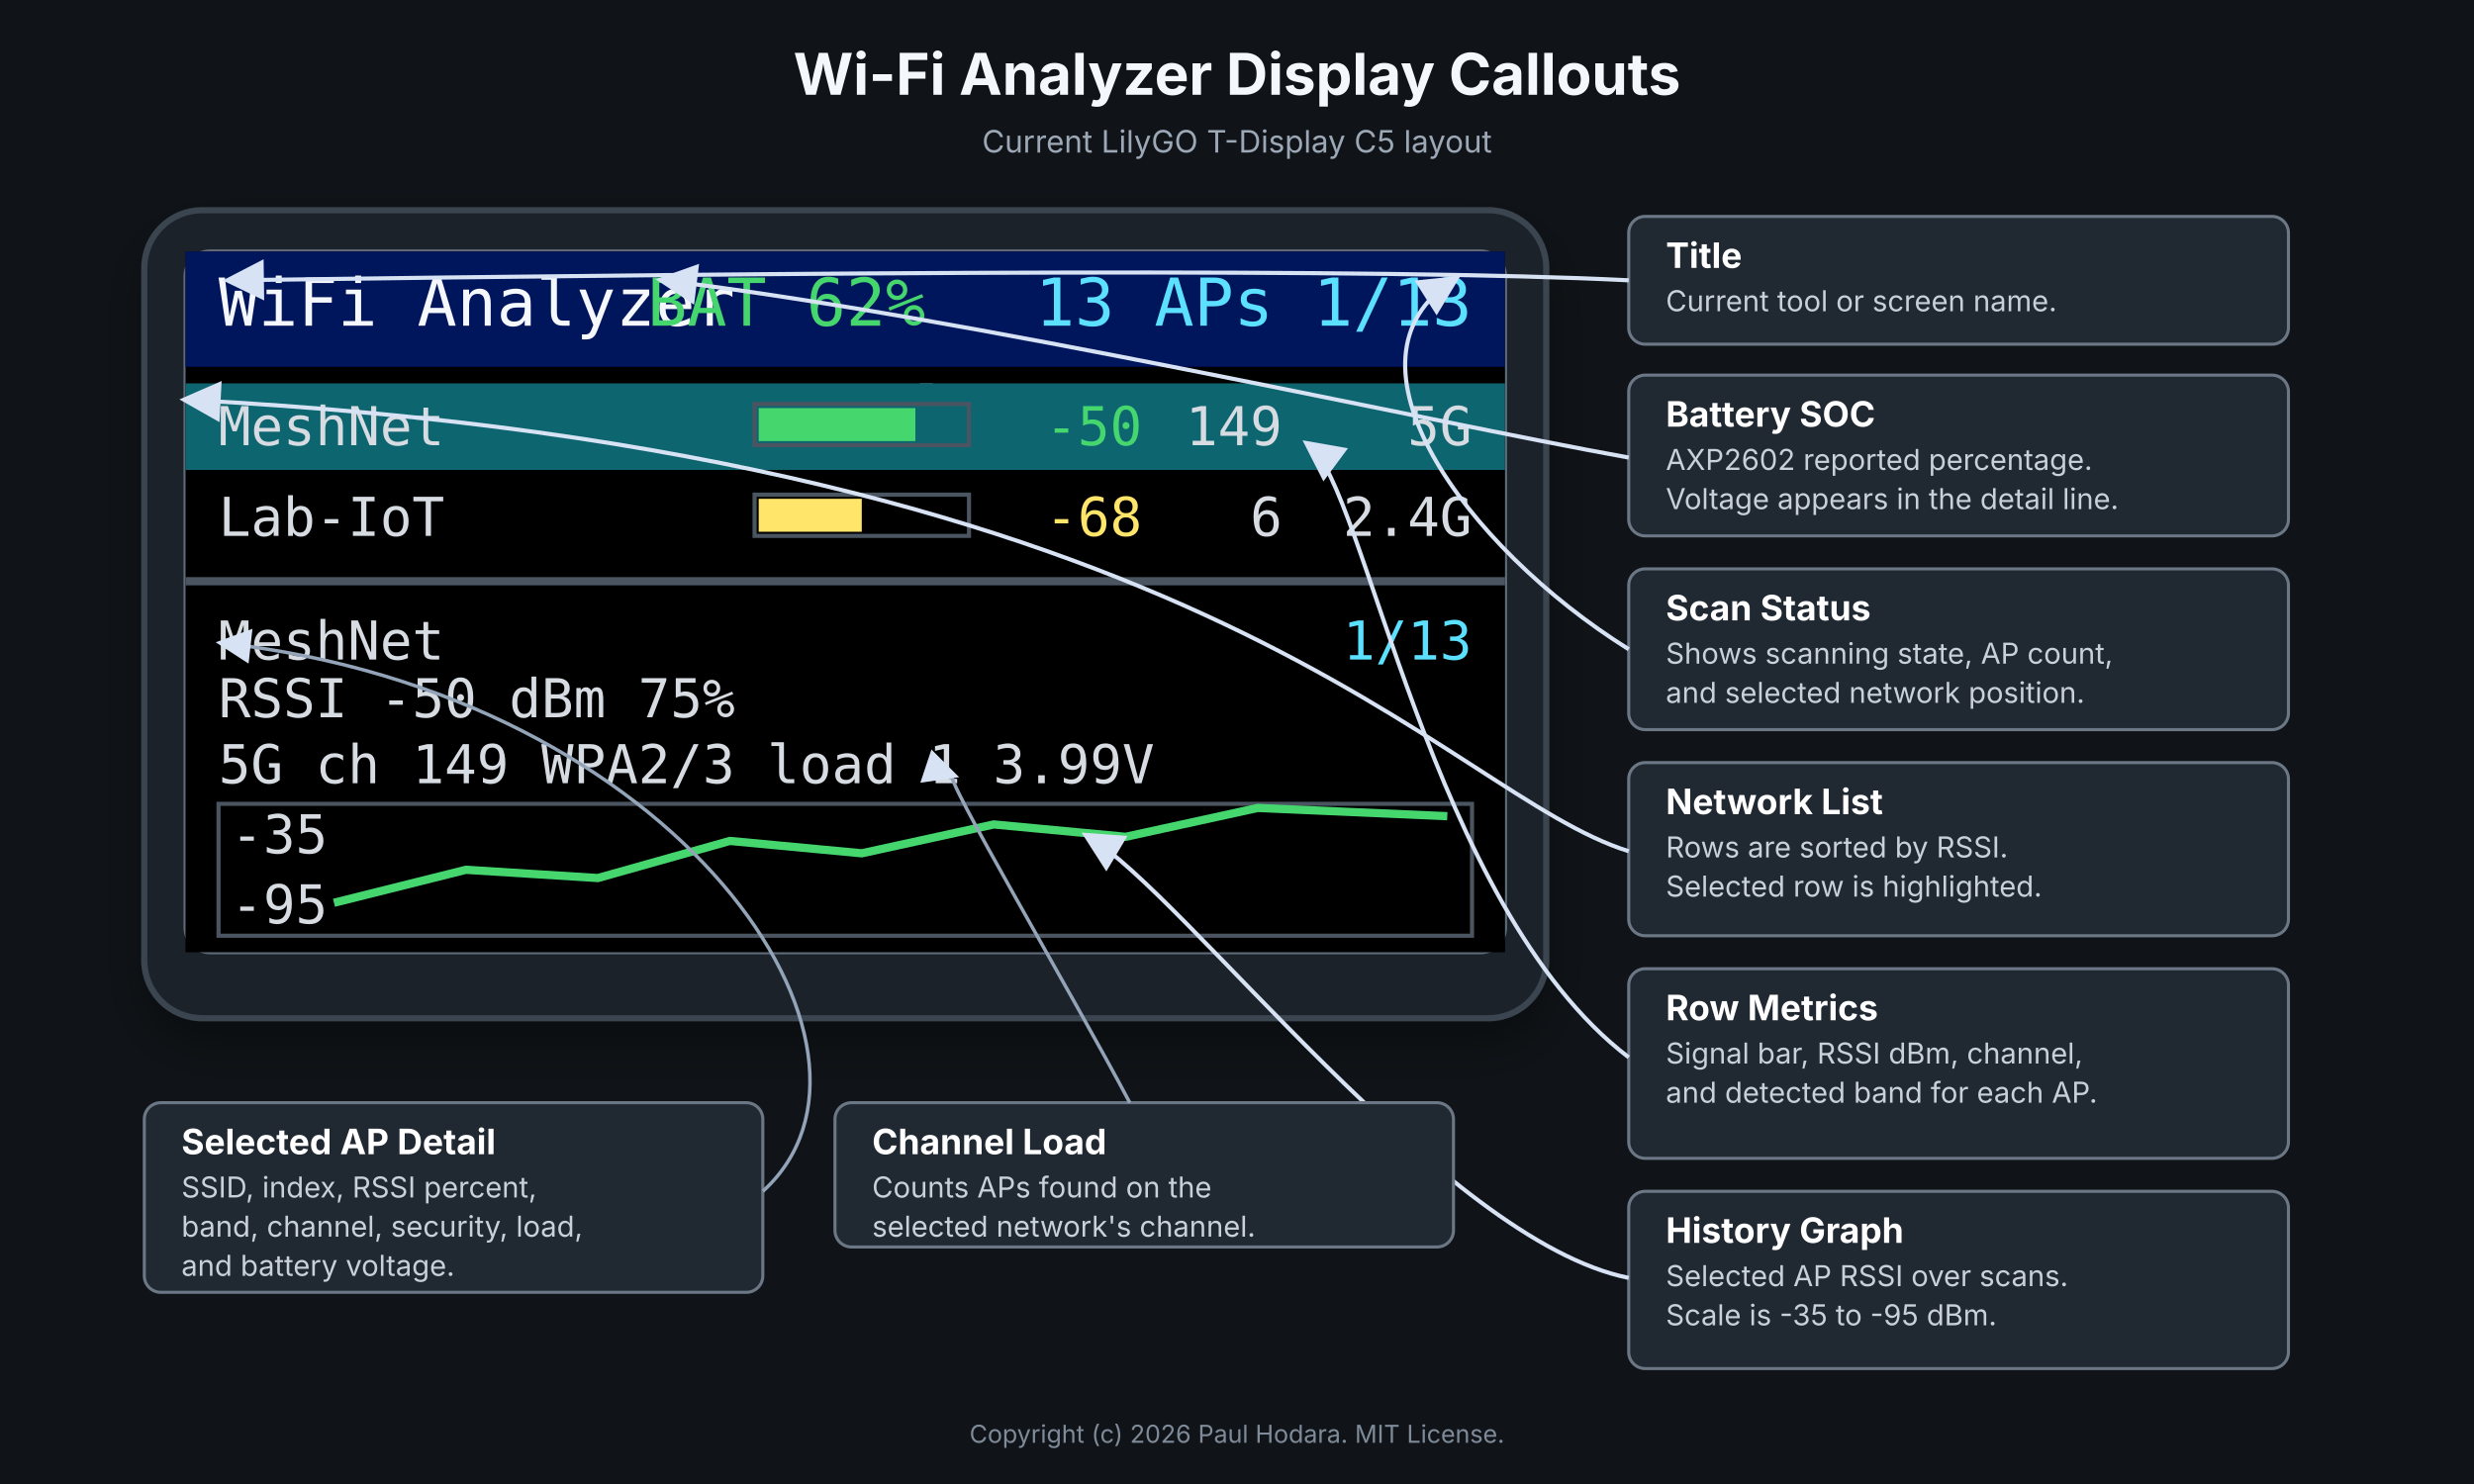
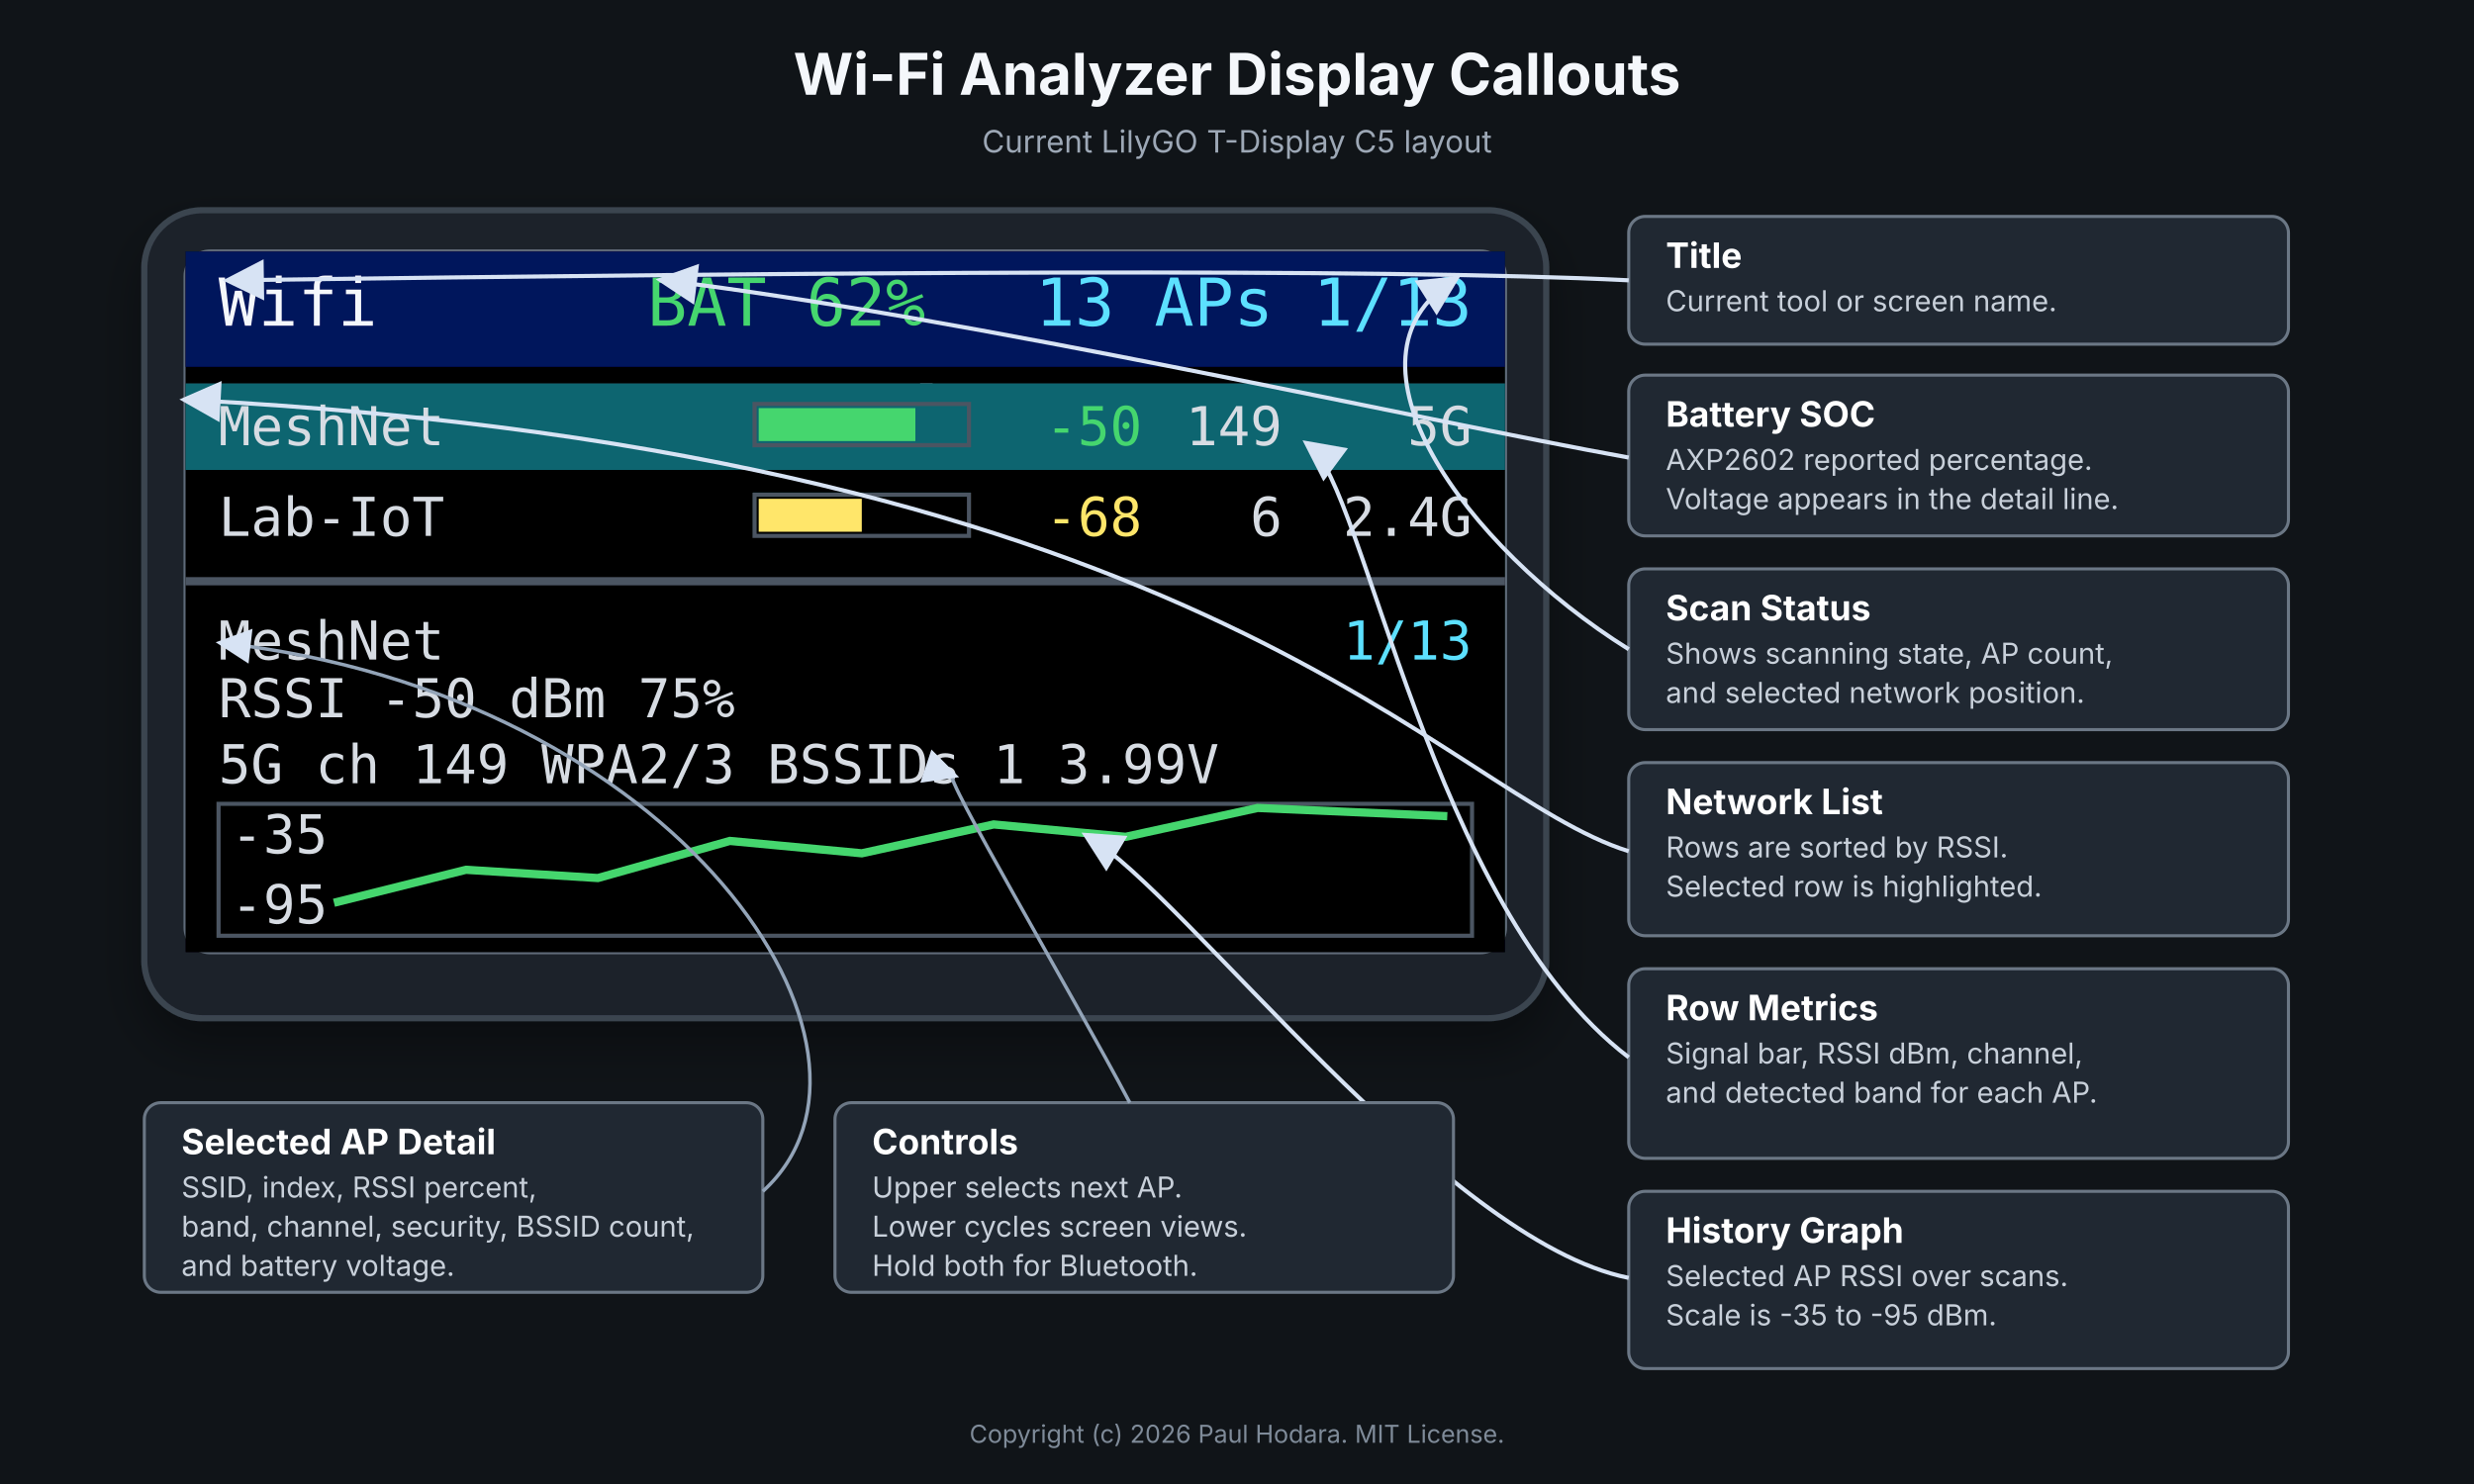
<svg xmlns="http://www.w3.org/2000/svg" width="1200" height="720" viewBox="0 0 1200 720" role="img" aria-labelledby="title desc">
  <defs>
    <filter id="shadow" x="-20%" y="-20%" width="140%" height="140%">
      <feDropShadow dx="0" dy="12" stdDeviation="12" flood-color="#000000" flood-opacity="0.35" />
    </filter>
    <marker id="arrow" markerWidth="10" markerHeight="10" refX="8" refY="5" orient="auto" markerUnits="strokeWidth">
      <path d="M 0 0 L 10 5 L 0 10 z" fill="#d7e3f4" />
    </marker>
    <style>
      .page { fill: #101418; }
      .device { fill: #1d232b; stroke: #3b4450; stroke-width: 3; }
      .screen { fill: #000000; stroke: #5f6b78; stroke-width: 2; }
      .header { fill: #06145c; }
      .selected { fill: #0f6570; }
      .divider { stroke: #4b5562; stroke-width: 2; }
      .muted { fill: #8a929c; }
      .text { font-family: Menlo, Consolas, monospace; font-size: 18px; fill: #f4f7fb; }
      .small { font-family: Menlo, Consolas, monospace; font-size: 16px; fill: #f4f7fb; }
      .tiny { font-family: Menlo, Consolas, monospace; font-size: 13px; fill: #d7dce3; }
      .green { fill: #45d66e; }
      .cyan { fill: #5ce0ff; }
      .yellow { fill: #ffe66b; }
      .orange { fill: #ff9f43; }
      .red { fill: #ff5c5c; }
      .calloutBox { fill: #202832; stroke: #6b7785; stroke-width: 1.5; rx: 8; }
      .calloutTitle { font-family: Inter, Arial, sans-serif; font-weight: 700; font-size: 17px; fill: #ffffff; }
      .calloutText { font-family: Inter, Arial, sans-serif; font-size: 14px; fill: #c8d0da; }
      .leader { stroke: #d7e3f4; stroke-width: 2; fill: none; marker-end: url(#arrow); }
      .leaderDim { stroke: #93a4b8; stroke-width: 1.7; fill: none; marker-end: url(#arrow); }
    </style>
  </defs>
  <rect class="page" width="1200" height="720" />
  <text x="600" y="46" text-anchor="middle" font-family="Inter, Arial, sans-serif" font-size="28" font-weight="700" fill="#f4f7fb">Wi-Fi Analyzer Display Callouts</text>
  <text x="600" y="74" text-anchor="middle" font-family="Inter, Arial, sans-serif" font-size="15" fill="#9da8b6">Current LilyGO T-Display C5 layout</text>
  <g id="device" filter="url(#shadow)">
    <rect class="device" x="70" y="102" width="680" height="392" rx="28" />
    <rect class="screen" x="90" y="122" width="640" height="340" rx="12" />
    <g transform="translate(90 122) scale(2)">
      <rect width="320" height="170" fill="#000000" />
      <rect class="header" x="0" y="0" width="320" height="28" />
-       <text class="small" x="8" y="18">WiFi Analyzer</text>
+       <text class="small" x="8" y="18">Wifi</text>
      <text class="small green" x="112" y="18">BAT 62%</text>
      <text class="small cyan" x="312" y="18" text-anchor="end">13 APs 1/13</text>
      <text class="tiny muted" x="8" y="42">SSID</text>
      <text class="tiny muted" x="138" y="42">Signal</text>
      <text class="tiny muted" x="232" y="42" text-anchor="end">dBm</text>
      <text class="tiny muted" x="266" y="42" text-anchor="end">Ch</text>
      <text class="tiny muted" x="312" y="42" text-anchor="end">Band</text>
      <rect class="selected" x="0" y="32" width="320" height="21" />
      <text class="tiny" x="8" y="47">MeshNet</text>
      <rect x="138" y="37" width="52" height="10" fill="none" stroke="#4b5562" stroke-width="1" />
      <rect x="139" y="38" width="38" height="8" fill="#45d66e" />
      <text class="tiny green" x="232" y="47" text-anchor="end">-50</text>
      <text class="tiny" x="266" y="47" text-anchor="end">149</text>
      <text class="tiny" x="312" y="47" text-anchor="end">5G</text>
      <text class="tiny" x="8" y="69">Lab-IoT</text>
      <rect x="138" y="59" width="52" height="10" fill="none" stroke="#4b5562" stroke-width="1" />
      <rect x="139" y="60" width="25" height="8" fill="#ffe66b" />
      <text class="tiny yellow" x="232" y="69" text-anchor="end">-68</text>
      <text class="tiny" x="266" y="69" text-anchor="end">6</text>
      <text class="tiny" x="312" y="69" text-anchor="end">2.4G</text>
      <line class="divider" x1="0" y1="80" x2="320" y2="80" />
      <text class="tiny" x="8" y="99">MeshNet</text>
      <text class="tiny cyan" x="312" y="99" text-anchor="end">1/13</text>
      <text class="tiny" x="8" y="113">RSSI -50 dBm 75%</text>
-       <text class="tiny" x="8" y="129">5G ch 149 WPA2/3 load 1 3.99V</text>
+       <text class="tiny" x="8" y="129">5G ch 149 WPA2/3 BSSIDs 1 3.99V</text>
      <rect x="8" y="134" width="304" height="32" fill="none" stroke="#4b5562" stroke-width="1" />
      <text class="tiny muted" x="11" y="146">-35</text>
      <text class="tiny muted" x="11" y="163">-95</text>
      <polyline points="36,158 68,150 100,152 132,143 164,146 196,139 228,142 260,135 306,137" fill="none" stroke="#45d66e" stroke-width="2" />
    </g>
  </g>
  <g id="callouts">
    <rect class="calloutBox" x="790" y="105" width="320" height="62" />
    <text class="calloutTitle" x="808" y="130">Title</text>
    <text class="calloutText" x="808" y="151">Current tool or screen name.</text>
    <path class="leader" d="M 790 136 C 670 130, 400 132, 112 136" />
    <rect class="calloutBox" x="790" y="182" width="320" height="78" />
    <text class="calloutTitle" x="808" y="207">Battery SOC</text>
    <text class="calloutText" x="808" y="228">AXP2602 reported percentage.</text>
    <text class="calloutText" x="808" y="247">Voltage appears in the detail line.</text>
    <path class="leader" d="M 790 222 C 690 204, 470 154, 322 136" />
    <rect class="calloutBox" x="790" y="276" width="320" height="78" />
    <text class="calloutTitle" x="808" y="301">Scan Status</text>
    <text class="calloutText" x="808" y="322">Shows scanning state, AP count,</text>
    <text class="calloutText" x="808" y="341">and selected network position.</text>
    <path class="leader" d="M 790 315 C 710 265, 645 174, 705 136" />
    <rect class="calloutBox" x="790" y="370" width="320" height="84" />
    <text class="calloutTitle" x="808" y="395">Network List</text>
    <text class="calloutText" x="808" y="416">Rows are sorted by RSSI.</text>
    <text class="calloutText" x="808" y="435">Selected row is highlighted.</text>
    <path class="leader" d="M 790 413 C 700 385, 590 220, 91 194" />
    <rect class="calloutBox" x="790" y="470" width="320" height="92" />
    <text class="calloutTitle" x="808" y="495">Row Metrics</text>
    <text class="calloutText" x="808" y="516">Signal bar, RSSI dBm, channel,</text>
    <text class="calloutText" x="808" y="535">and detected band for each AP.</text>
    <path class="leader" d="M 790 513 C 694 440, 662 236, 635 216" />
    <rect class="calloutBox" x="790" y="578" width="320" height="86" />
    <text class="calloutTitle" x="808" y="603">History Graph</text>
    <text class="calloutText" x="808" y="624">Selected AP RSSI over scans.</text>
    <text class="calloutText" x="808" y="643">Scale is -35 to -95 dBm.</text>
    <path class="leader" d="M 790 620 C 700 602, 575 434, 528 406" />
    <rect class="calloutBox" x="70" y="535" width="300" height="92" />
    <text class="calloutTitle" x="88" y="560">Selected AP Detail</text>
    <text class="calloutText" x="88" y="581">SSID, index, RSSI percent,</text>
-     <text class="calloutText" x="88" y="600">band, channel, security, load,</text>
+     <text class="calloutText" x="88" y="600">band, channel, security, BSSID count,</text>
    <text class="calloutText" x="88" y="619">and battery voltage.</text>
    <path class="leaderDim" d="M 370 578 C 445 510, 330 337, 108 312" />
-     <rect class="calloutBox" x="405" y="535" width="300" height="70" />
-     <text class="calloutTitle" x="423" y="560">Channel Load</text>
-     <text class="calloutText" x="423" y="581">Counts APs found on the</text>
-     <text class="calloutText" x="423" y="600">selected network's channel.</text>
+     <rect class="calloutBox" x="405" y="535" width="300" height="92" />
+     <text class="calloutTitle" x="423" y="560">Controls</text>
+     <text class="calloutText" x="423" y="581">Upper selects next AP.</text>
+     <text class="calloutText" x="423" y="600">Lower cycles screen views.</text>
+     <text class="calloutText" x="423" y="619">Hold both for Bluetooth.</text>
    <path class="leaderDim" d="M 548 535 C 520 482, 456 374, 462 376" />
  </g>
  <text x="600" y="700" text-anchor="middle" font-family="Inter, Arial, sans-serif" font-size="12" fill="#7f8b99">Copyright (c) 2026 Paul Hodara. MIT License.</text>
</svg>
